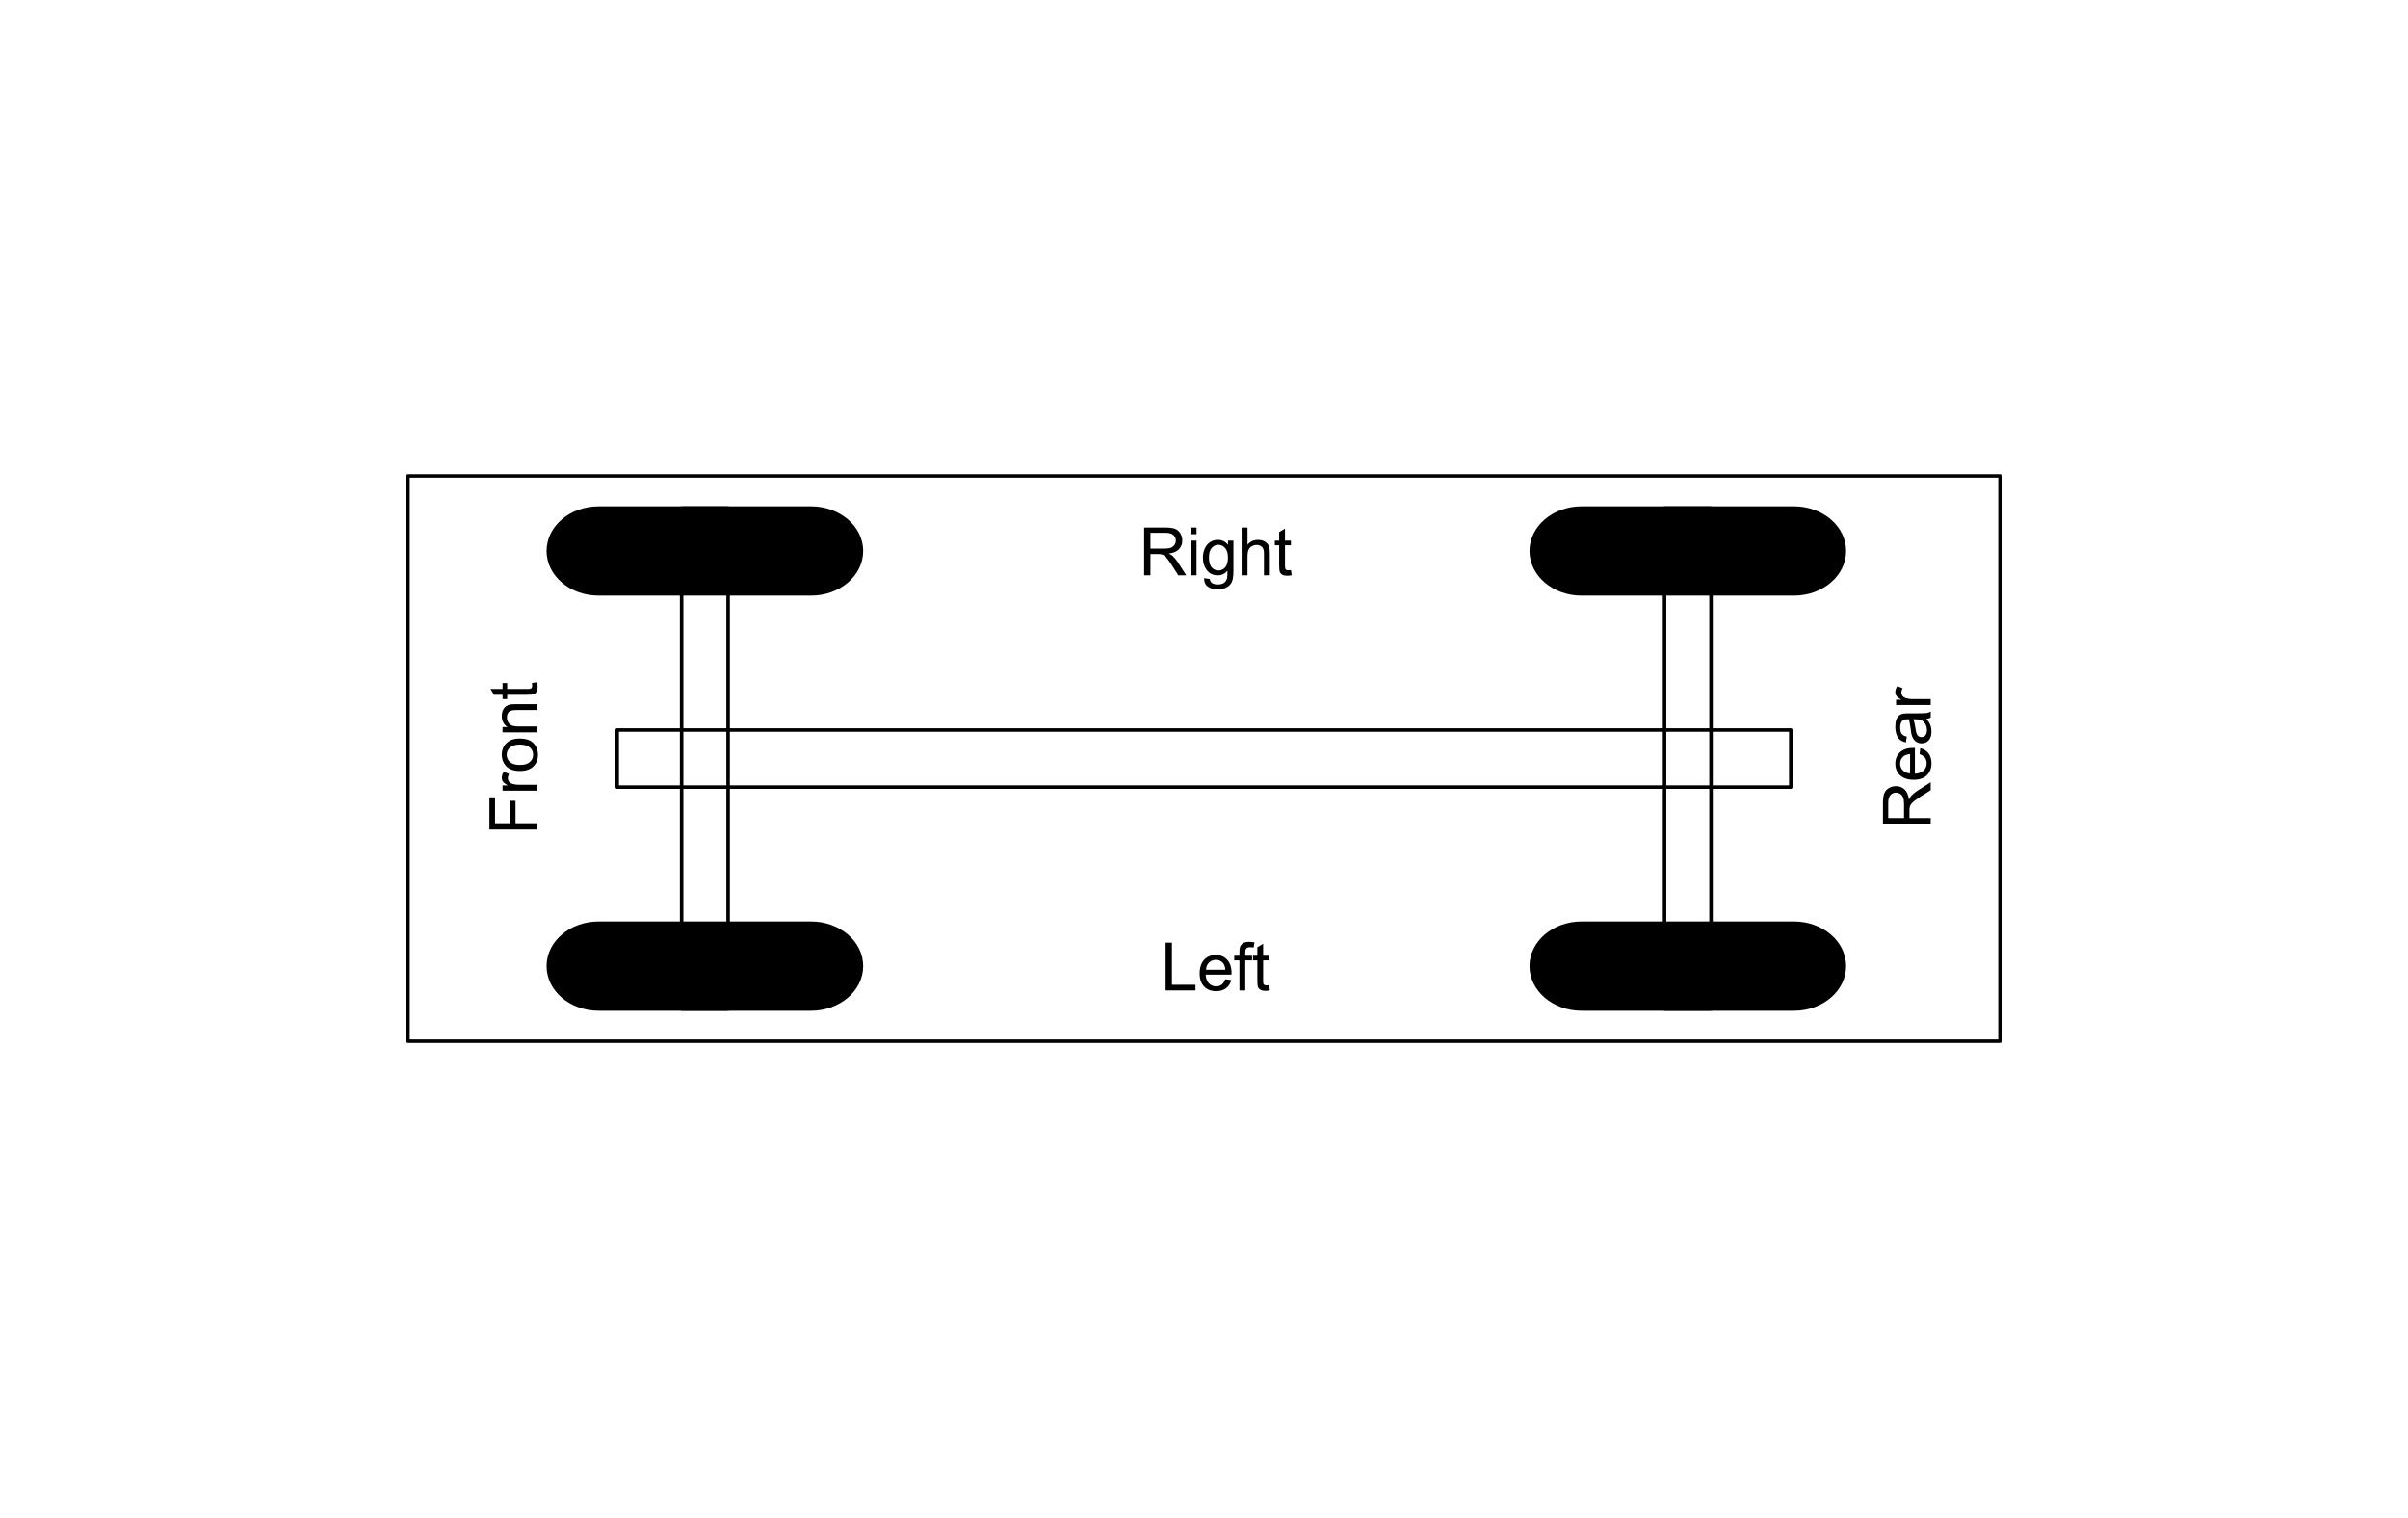
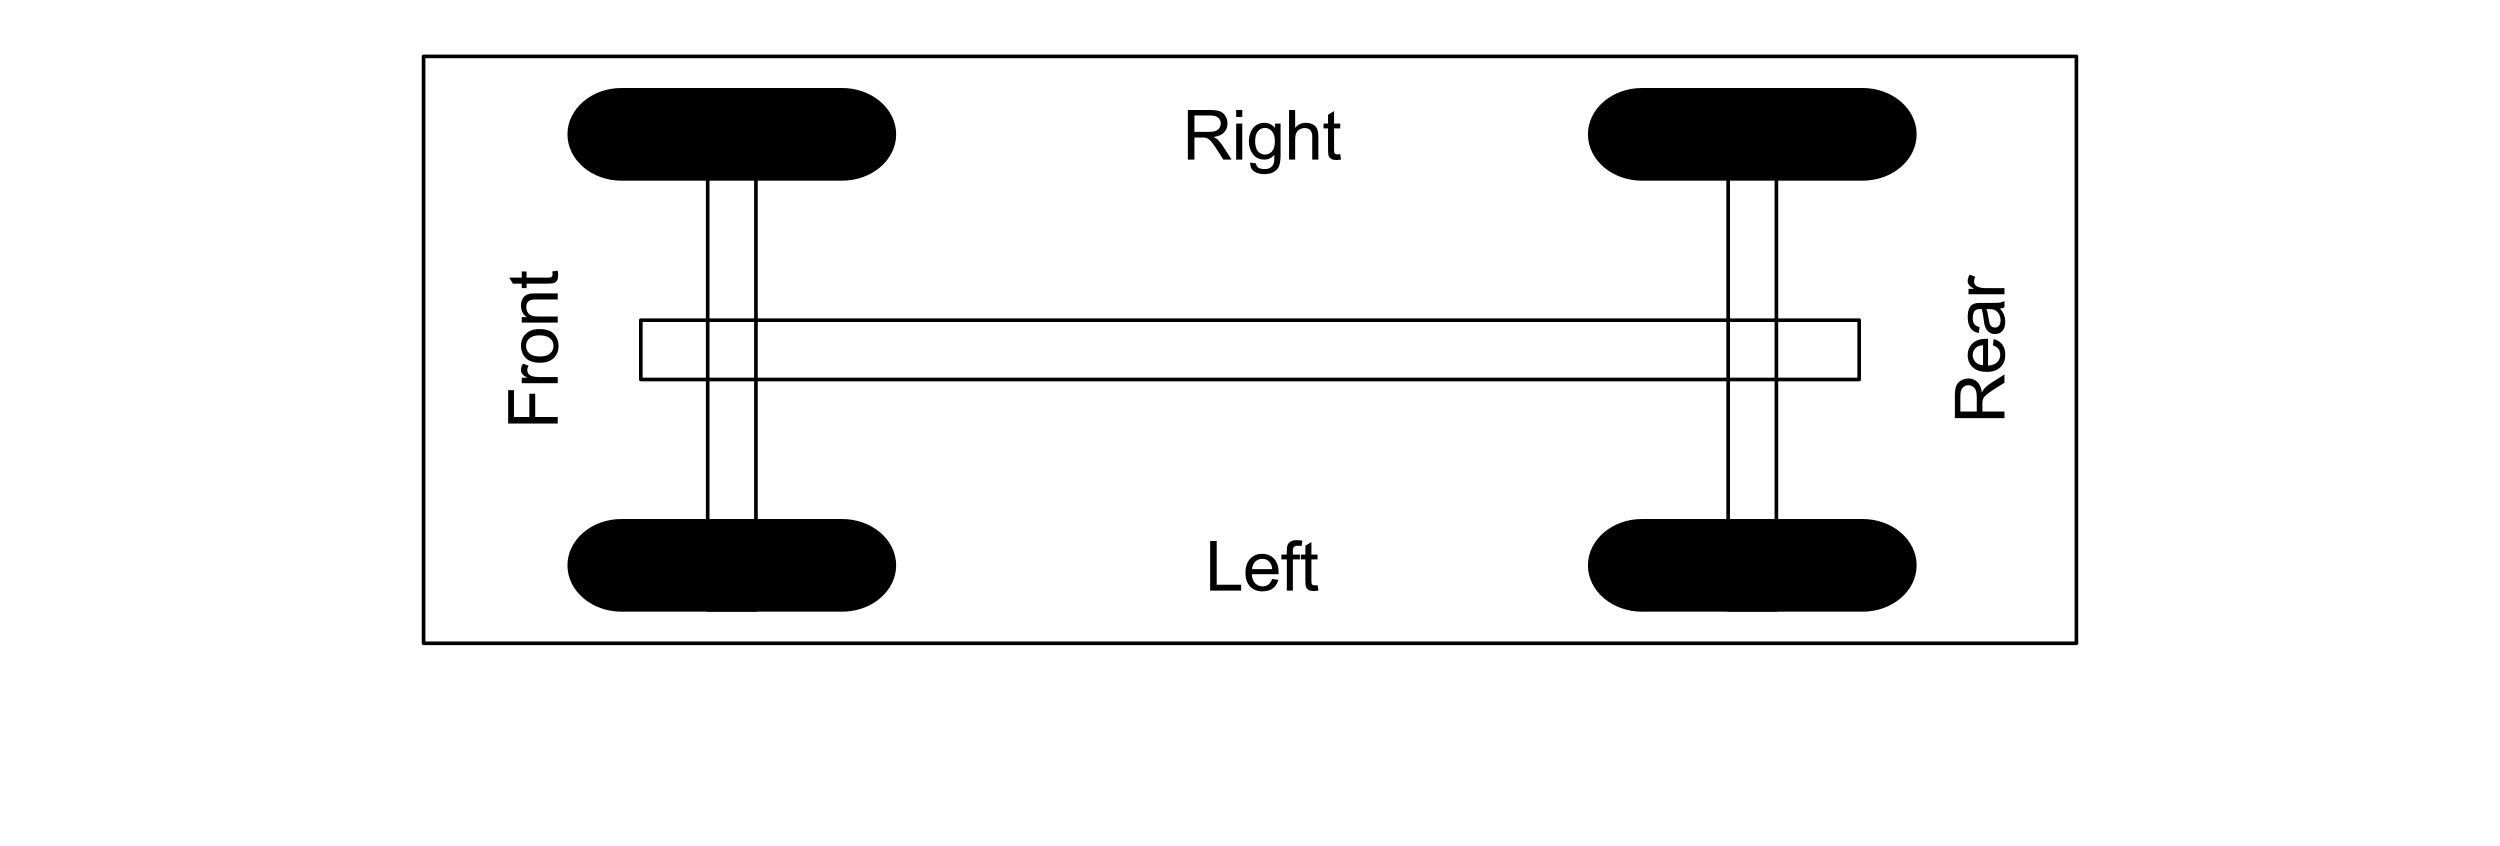
- <svg xmlns="http://www.w3.org/2000/svg" version="1.1" viewBox="0.0 0.0 685.438 431.837" fill="none" stroke="none" stroke-linecap="square" stroke-miterlimit="10">
+ <svg xmlns="http://www.w3.org/2000/svg" version="1.1" viewBox="0.0 120.0 685.438 231.837" fill="none" stroke="none" stroke-linecap="square" stroke-miterlimit="10">
  <clipPath id="p.0">
    <path d="m0 0l685.438 0l0 431.837l-685.438 0l0 -431.837z" clip-rule="nonzero" />
  </clipPath>
  <g clip-path="url(#p.0)">
    <path fill="#000000" fill-opacity="0.0" d="m0 0l685.438 0l0 431.837l-685.438 0z" fill-rule="evenodd" />
    <path fill="#000000" fill-opacity="0.0" d="m116.135 135.462l453.165 0l0 160.913l-453.165 0z" fill-rule="evenodd" />
    <path stroke="#000000" stroke-width="1.0" stroke-linejoin="round" stroke-linecap="butt" d="m116.135 135.462l453.165 0l0 160.913l-453.165 0z" fill-rule="evenodd" />
    <path fill="#000000" fill-opacity="0.0" d="m175.696 207.793l334.047 0l0 16.252l-334.047 0z" fill-rule="evenodd" />
    <path stroke="#000000" stroke-width="1.0" stroke-linejoin="round" stroke-linecap="butt" d="m175.696 207.793l334.047 0l0 16.252l-334.047 0z" fill-rule="evenodd" />
    <path fill="#000000" fill-opacity="0.0" d="m194.029 144.627l13.228 0l0 142.583l-13.228 0z" fill-rule="evenodd" />
    <path stroke="#000000" stroke-width="1.0" stroke-linejoin="round" stroke-linecap="butt" d="m194.029 144.627l13.228 0l0 142.583l-13.228 0z" fill-rule="evenodd" />
    <path fill="#000000" fill-opacity="0.0" d="m473.816 144.627l13.228 0l0 142.583l-13.228 0z" fill-rule="evenodd" />
    <path stroke="#000000" stroke-width="1.0" stroke-linejoin="round" stroke-linecap="butt" d="m473.816 144.627l13.228 0l0 142.583l-13.228 0z" fill-rule="evenodd" />
    <path class="wheel" id="4Wheel-2" fill="#000000" d="m170.42 144.627l60.446 0l0 0c7.919 0 14.338 5.465 14.338 12.206c0 6.741 -6.419 12.206 -14.338 12.206l-60.446 0l0 0c-7.919 0 -14.338 -5.465 -14.338 -12.206c0 -6.741 6.419 -12.206 14.338 -12.206z" fill-rule="evenodd" />
    <path stroke="#000000" stroke-width="1.0" stroke-linejoin="round" stroke-linecap="butt" d="m170.42 144.627l60.446 0l0 0c7.919 0 14.338 5.465 14.338 12.206c0 6.741 -6.419 12.206 -14.338 12.206l-60.446 0l0 0c-7.919 0 -14.338 -5.465 -14.338 -12.206c0 -6.741 6.419 -12.206 14.338 -12.206z" fill-rule="evenodd" />
    <path class="wheel" id="4Wheel-1" fill="#000000" d="m170.42 262.798l60.446 0l0 0c7.919 0 14.338 5.465 14.338 12.206c0 6.741 -6.419 12.206 -14.338 12.206l-60.446 0l0 0c-7.919 0 -14.338 -5.465 -14.338 -12.206c0 -6.741 6.419 -12.206 14.338 -12.206z" fill-rule="evenodd" />
    <path stroke="#000000" stroke-width="1.0" stroke-linejoin="round" stroke-linecap="butt" d="m170.42 262.798l60.446 0l0 0c7.919 0 14.338 5.465 14.338 12.206c0 6.741 -6.419 12.206 -14.338 12.206l-60.446 0l0 0c-7.919 0 -14.338 -5.465 -14.338 -12.206c0 -6.741 6.419 -12.206 14.338 -12.206z" fill-rule="evenodd" />
    <path class="wheel" id="4Wheel-4" fill="#000000" d="m450.208 144.627l60.446 0l0 0c7.919 0 14.338 5.465 14.338 12.206c0 6.741 -6.419 12.206 -14.338 12.206l-60.446 0l0 0c-7.919 0 -14.338 -5.465 -14.338 -12.206c0 -6.741 6.419 -12.206 14.338 -12.206z" fill-rule="evenodd" />
    <path stroke="#000000" stroke-width="1.0" stroke-linejoin="round" stroke-linecap="butt" d="m450.208 144.627l60.446 0l0 0c7.919 0 14.338 5.465 14.338 12.206c0 6.741 -6.419 12.206 -14.338 12.206l-60.446 0l0 0c-7.919 0 -14.338 -5.465 -14.338 -12.206c0 -6.741 6.419 -12.206 14.338 -12.206z" fill-rule="evenodd" />
    <path class="wheel" id="4Wheel-3" fill="#000000" d="m450.208 262.798l60.446 0l0 0c7.919 0 14.338 5.465 14.338 12.206c0 6.741 -6.419 12.206 -14.338 12.206l-60.446 0l0 0c-7.919 0 -14.338 -5.465 -14.338 -12.206c0 -6.741 6.419 -12.206 14.338 -12.206z" fill-rule="evenodd" />
    <path stroke="#000000" stroke-width="1.0" stroke-linejoin="round" stroke-linecap="butt" d="m450.208 262.798l60.446 0l0 0c7.919 0 14.338 5.465 14.338 12.206c0 6.741 -6.419 12.206 -14.338 12.206l-60.446 0l0 0c-7.919 0 -14.338 -5.465 -14.338 -12.206c0 -6.741 6.419 -12.206 14.338 -12.206z" fill-rule="evenodd" />
    <path fill="#000000" fill-opacity="0.0" d="m125.995 254.407l0 -76.976l49.701 0l0 76.976z" fill-rule="evenodd" />
    <path fill="#000000" d="m152.915 236.128l-13.594 0l0 -9.172l1.594 0l0 7.375l4.219 0l0 -6.375l1.609 0l0 6.375l6.172 0l0 1.797zm0 -11.068l-9.859 0l0 -1.5l1.5 0q-1.047 -0.578 -1.375 -1.062q-0.344 -0.484 -0.344 -1.078q0 -0.844 0.547 -1.719l1.547 0.578q-0.359 0.609 -0.359 1.234q0 0.547 0.328 0.984q0.328 0.422 0.906 0.609q0.891 0.281 1.953 0.281l5.156 0l0 1.672zm-4.922 -5.603q-2.734 0 -4.062 -1.531q-1.094 -1.266 -1.094 -3.094q0 -2.031 1.344 -3.312q1.328 -1.297 3.672 -1.297q1.906 0 3.0 0.578q1.078 0.562 1.688 1.656q0.594 1.078 0.594 2.375q0 2.062 -1.328 3.344q-1.328 1.281 -3.812 1.281zm0 -1.719q1.891 0 2.828 -0.828q0.938 -0.828 0.938 -2.078q0 -1.25 -0.938 -2.062q-0.953 -0.828 -2.891 -0.828q-1.828 0 -2.766 0.828q-0.938 0.828 -0.938 2.062q0 1.25 0.938 2.078q0.938 0.828 2.828 0.828zm4.922 -9.282l-9.859 0l0 -1.5l1.406 0q-1.625 -1.094 -1.625 -3.141q0 -0.891 0.328 -1.641q0.312 -0.75 0.844 -1.109q0.516 -0.375 1.219 -0.531q0.469 -0.094 1.625 -0.094l6.062 0l0 1.672l-6.0 0q-1.016 0 -1.516 0.203q-0.516 0.188 -0.812 0.688q-0.297 0.5 -0.297 1.172q0 1.062 0.672 1.844q0.672 0.766 2.578 0.766l5.375 0l0 1.672zm-1.5 -14.032l1.484 -0.234q0.141 0.703 0.141 1.266q0 0.906 -0.281 1.406q-0.297 0.5 -0.75 0.703q-0.469 0.203 -1.984 0.203l-5.656 0l0 1.234l-1.312 0l0 -1.234l-2.438 0l-1.0 -1.656l3.438 0l0 -1.688l1.312 0l0 1.688l5.75 0q0.719 0 0.922 -0.078q0.203 -0.094 0.328 -0.297q0.125 -0.203 0.125 -0.578q0 -0.266 -0.078 -0.734z" fill-rule="nonzero" />
    <path fill="#000000" fill-opacity="0.0" d="m516.228 254.407l0 -76.976l52.85 0l0 76.976z" fill-rule="evenodd" />
    <path fill="#000000" d="m549.574 234.637l-13.594 0l0 -6.031q0 -1.812 0.359 -2.75q0.359 -0.953 1.297 -1.516q0.922 -0.562 2.047 -0.562q1.453 0 2.453 0.938q0.984 0.922 1.25 2.891q0.344 -0.719 0.672 -1.094q0.734 -0.781 1.812 -1.484l3.703 -2.375l0 2.266l-2.828 1.797q-1.219 0.797 -1.875 1.312q-0.656 0.5 -0.906 0.906q-0.266 0.406 -0.359 0.812q-0.078 0.312 -0.078 1.016l0 2.078l6.047 0l0 1.797zm-7.594 -1.797l0 -3.859q0 -1.234 -0.25 -1.922q-0.266 -0.703 -0.828 -1.062q-0.562 -0.375 -1.219 -0.375q-0.969 0 -1.578 0.703q-0.625 0.703 -0.625 2.219l0 4.297l4.5 0zm4.422 -18.176l0.219 -1.719q1.5 0.406 2.344 1.516q0.828 1.094 0.828 2.812q0 2.156 -1.328 3.422q-1.328 1.266 -3.734 1.266q-2.484 0 -3.859 -1.266q-1.375 -1.281 -1.375 -3.328q0 -1.984 1.344 -3.234q1.344 -1.25 3.797 -1.25q0.141 0 0.438 0.016l0 7.344q1.625 -0.094 2.484 -0.922q0.859 -0.828 0.859 -2.062q0 -0.906 -0.469 -1.547q-0.484 -0.656 -1.547 -1.047zm-2.703 5.484l0 -5.5q-1.234 0.109 -1.859 0.625q-0.969 0.797 -0.969 2.078q0 1.141 0.781 1.938q0.766 0.781 2.047 0.859zm4.656 -15.548q0.797 0.938 1.125 1.797q0.312 0.859 0.312 1.844q0 1.609 -0.781 2.484q-0.797 0.875 -2.031 0.875q-0.734 0 -1.328 -0.328q-0.594 -0.328 -0.953 -0.859q-0.359 -0.531 -0.547 -1.203q-0.141 -0.5 -0.25 -1.484q-0.25 -2.031 -0.578 -2.984q-0.344 0 -0.438 0q-1.016 0 -1.438 0.469q-0.562 0.641 -0.562 1.906q0 1.172 0.406 1.734q0.406 0.562 1.469 0.828l-0.234 1.641q-1.047 -0.234 -1.688 -0.734q-0.641 -0.516 -0.984 -1.469q-0.359 -0.969 -0.359 -2.25q0 -1.266 0.297 -2.047q0.297 -0.781 0.75 -1.156q0.453 -0.375 1.141 -0.516q0.422 -0.094 1.531 -0.094l2.234 0q2.328 0 2.953 -0.094q0.609 -0.109 1.172 -0.438l0 1.75q-0.516 0.266 -1.219 0.328zm-3.719 0.141q0.359 0.906 0.625 2.734q0.141 1.031 0.328 1.453q0.188 0.422 0.547 0.656q0.359 0.234 0.797 0.234q0.672 0 1.125 -0.5q0.438 -0.516 0.438 -1.484q0 -0.969 -0.422 -1.719q-0.438 -0.75 -1.156 -1.109q-0.578 -0.266 -1.672 -0.266l-0.609 0zm4.938 -4.063l-9.859 0l0 -1.5l1.5 0q-1.047 -0.578 -1.375 -1.062q-0.344 -0.484 -0.344 -1.078q0 -0.844 0.547 -1.719l1.547 0.578q-0.359 0.609 -0.359 1.234q0 0.547 0.328 0.984q0.328 0.422 0.906 0.609q0.891 0.281 1.953 0.281l5.156 0l0 1.672z" fill-rule="nonzero" />
    <path fill="#000000" fill-opacity="0.0" d="m301.394 116.062l89.134 0l0 81.543l-89.134 0z" fill-rule="evenodd" />
    <path fill="#000000" d="m325.684 163.753l0 -13.594l6.031 0q1.812 0 2.75 0.359q0.953 0.359 1.516 1.297q0.562 0.922 0.562 2.047q0 1.453 -0.938 2.453q-0.922 0.984 -2.891 1.25q0.719 0.344 1.094 0.672q0.781 0.734 1.484 1.812l2.375 3.703l-2.266 0l-1.797 -2.828q-0.797 -1.219 -1.312 -1.875q-0.5 -0.656 -0.906 -0.906q-0.406 -0.266 -0.812 -0.359q-0.312 -0.078 -1.016 -0.078l-2.078 0l0 6.047l-1.797 0zm1.797 -7.594l3.859 0q1.234 0 1.922 -0.25q0.703 -0.266 1.062 -0.828q0.375 -0.562 0.375 -1.219q0 -0.969 -0.703 -1.578q-0.703 -0.625 -2.219 -0.625l-4.297 0l0 4.5zm11.442 -4.094l0 -1.906l1.672 0l0 1.906l-1.672 0zm0 11.688l0 -9.859l1.672 0l0 9.859l-1.672 0zm3.832 0.812l1.609 0.25q0.109 0.75 0.578 1.094q0.609 0.453 1.688 0.453q1.172 0 1.797 -0.469q0.625 -0.453 0.859 -1.281q0.125 -0.516 0.109 -2.156q-1.094 1.297 -2.719 1.297q-2.031 0 -3.156 -1.469q-1.109 -1.469 -1.109 -3.516q0 -1.406 0.516 -2.594q0.516 -1.203 1.484 -1.844q0.969 -0.656 2.266 -0.656q1.75 0 2.875 1.406l0 -1.188l1.547 0l0 8.516q0 2.312 -0.469 3.266q-0.469 0.969 -1.484 1.516q-1.016 0.562 -2.5 0.562q-1.766 0 -2.859 -0.797q-1.078 -0.797 -1.031 -2.391zm1.375 -5.922q0 1.953 0.766 2.844q0.781 0.891 1.938 0.891q1.141 0 1.922 -0.891q0.781 -0.891 0.781 -2.781q0 -1.812 -0.812 -2.719q-0.797 -0.922 -1.922 -0.922q-1.109 0 -1.891 0.906q-0.781 0.891 -0.781 2.672zm9.298 5.109l0 -13.594l1.672 0l0 4.875q1.172 -1.359 2.953 -1.359q1.094 0 1.891 0.438q0.812 0.422 1.156 1.188q0.359 0.766 0.359 2.203l0 6.25l-1.672 0l0 -6.25q0 -1.25 -0.547 -1.812q-0.547 -0.578 -1.531 -0.578q-0.75 0 -1.406 0.391q-0.641 0.375 -0.922 1.047q-0.281 0.656 -0.281 1.812l0 5.391l-1.672 0zm14.032 -1.5l0.234 1.484q-0.703 0.141 -1.266 0.141q-0.906 0 -1.406 -0.281q-0.5 -0.297 -0.703 -0.75q-0.203 -0.469 -0.203 -1.984l0 -5.656l-1.234 0l0 -1.312l1.234 0l0 -2.438l1.656 -1.0l0 3.438l1.688 0l0 1.312l-1.688 0l0 5.75q0 0.719 0.078 0.922q0.094 0.203 0.297 0.328q0.203 0.125 0.578 0.125q0.266 0 0.734 -0.078z" fill-rule="nonzero" />
    <path fill="#000000" fill-opacity="0.0" d="m301.395 234.23l89.134 0l0 81.543l-89.134 0z" fill-rule="evenodd" />
    <path fill="#000000" d="m331.794 281.921l0 -13.594l1.797 0l0 11.984l6.703 0l0 1.609l-8.5 0zm16.985 -3.172l1.719 0.219q-0.406 1.5 -1.516 2.344q-1.094 0.828 -2.812 0.828q-2.156 0 -3.422 -1.328q-1.266 -1.328 -1.266 -3.734q0 -2.484 1.266 -3.859q1.281 -1.375 3.328 -1.375q1.984 0 3.234 1.344q1.25 1.344 1.25 3.797q0 0.141 -0.016 0.438l-7.344 0q0.094 1.625 0.922 2.484q0.828 0.859 2.062 0.859q0.906 0 1.547 -0.469q0.656 -0.484 1.047 -1.547zm-5.484 -2.703l5.5 0q-0.109 -1.234 -0.625 -1.859q-0.797 -0.969 -2.078 -0.969q-1.141 0 -1.938 0.781q-0.781 0.766 -0.859 2.047zm9.516 5.875l0 -8.547l-1.484 0l0 -1.312l1.484 0l0 -1.047q0 -0.984 0.172 -1.469q0.234 -0.656 0.844 -1.047q0.609 -0.406 1.703 -0.406q0.703 0 1.562 0.156l-0.25 1.469q-0.516 -0.094 -0.984 -0.094q-0.766 0 -1.078 0.328q-0.312 0.312 -0.312 1.203l0 0.906l1.922 0l0 1.312l-1.922 0l0 8.547l-1.656 0zm8.433 -1.5l0.234 1.484q-0.703 0.141 -1.266 0.141q-0.906 0 -1.406 -0.281q-0.5 -0.297 -0.703 -0.75q-0.203 -0.469 -0.203 -1.984l0 -5.656l-1.234 0l0 -1.312l1.234 0l0 -2.438l1.656 -1.0l0 3.438l1.688 0l0 1.312l-1.688 0l0 5.75q0 0.719 0.078 0.922q0.094 0.203 0.297 0.328q0.203 0.125 0.578 0.125q0.266 0 0.734 -0.078z" fill-rule="nonzero" />
  </g>
</svg>
